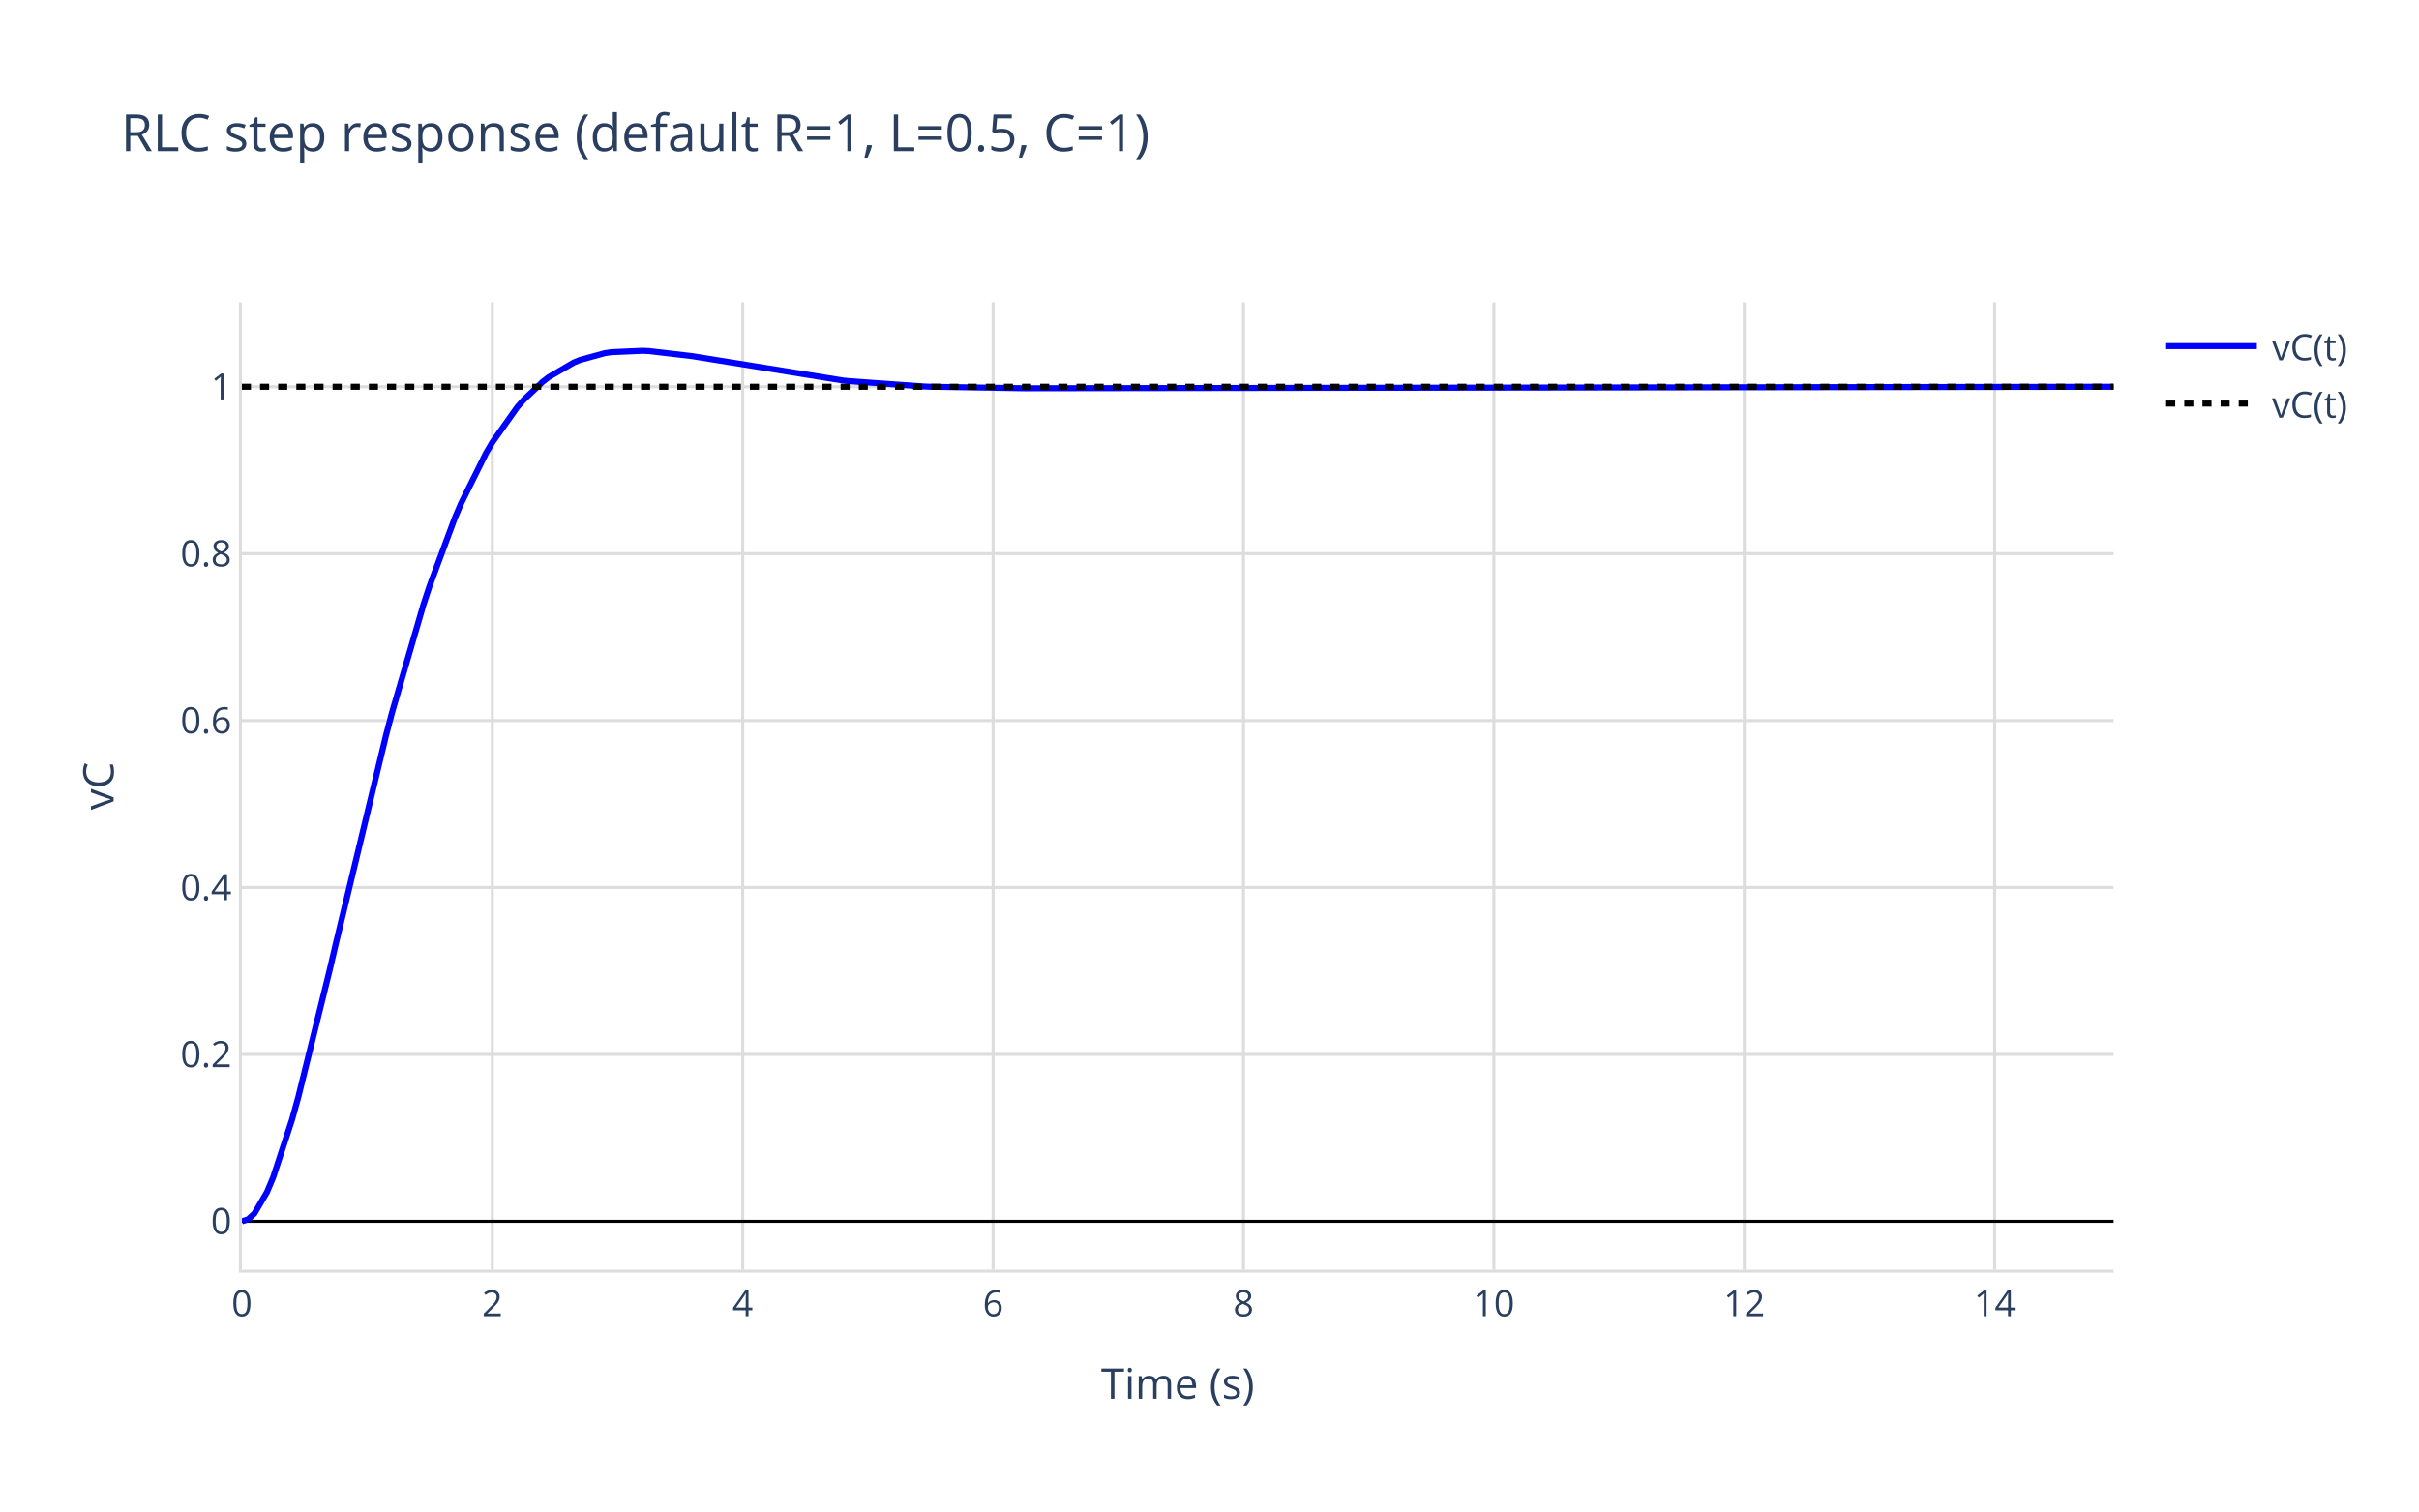
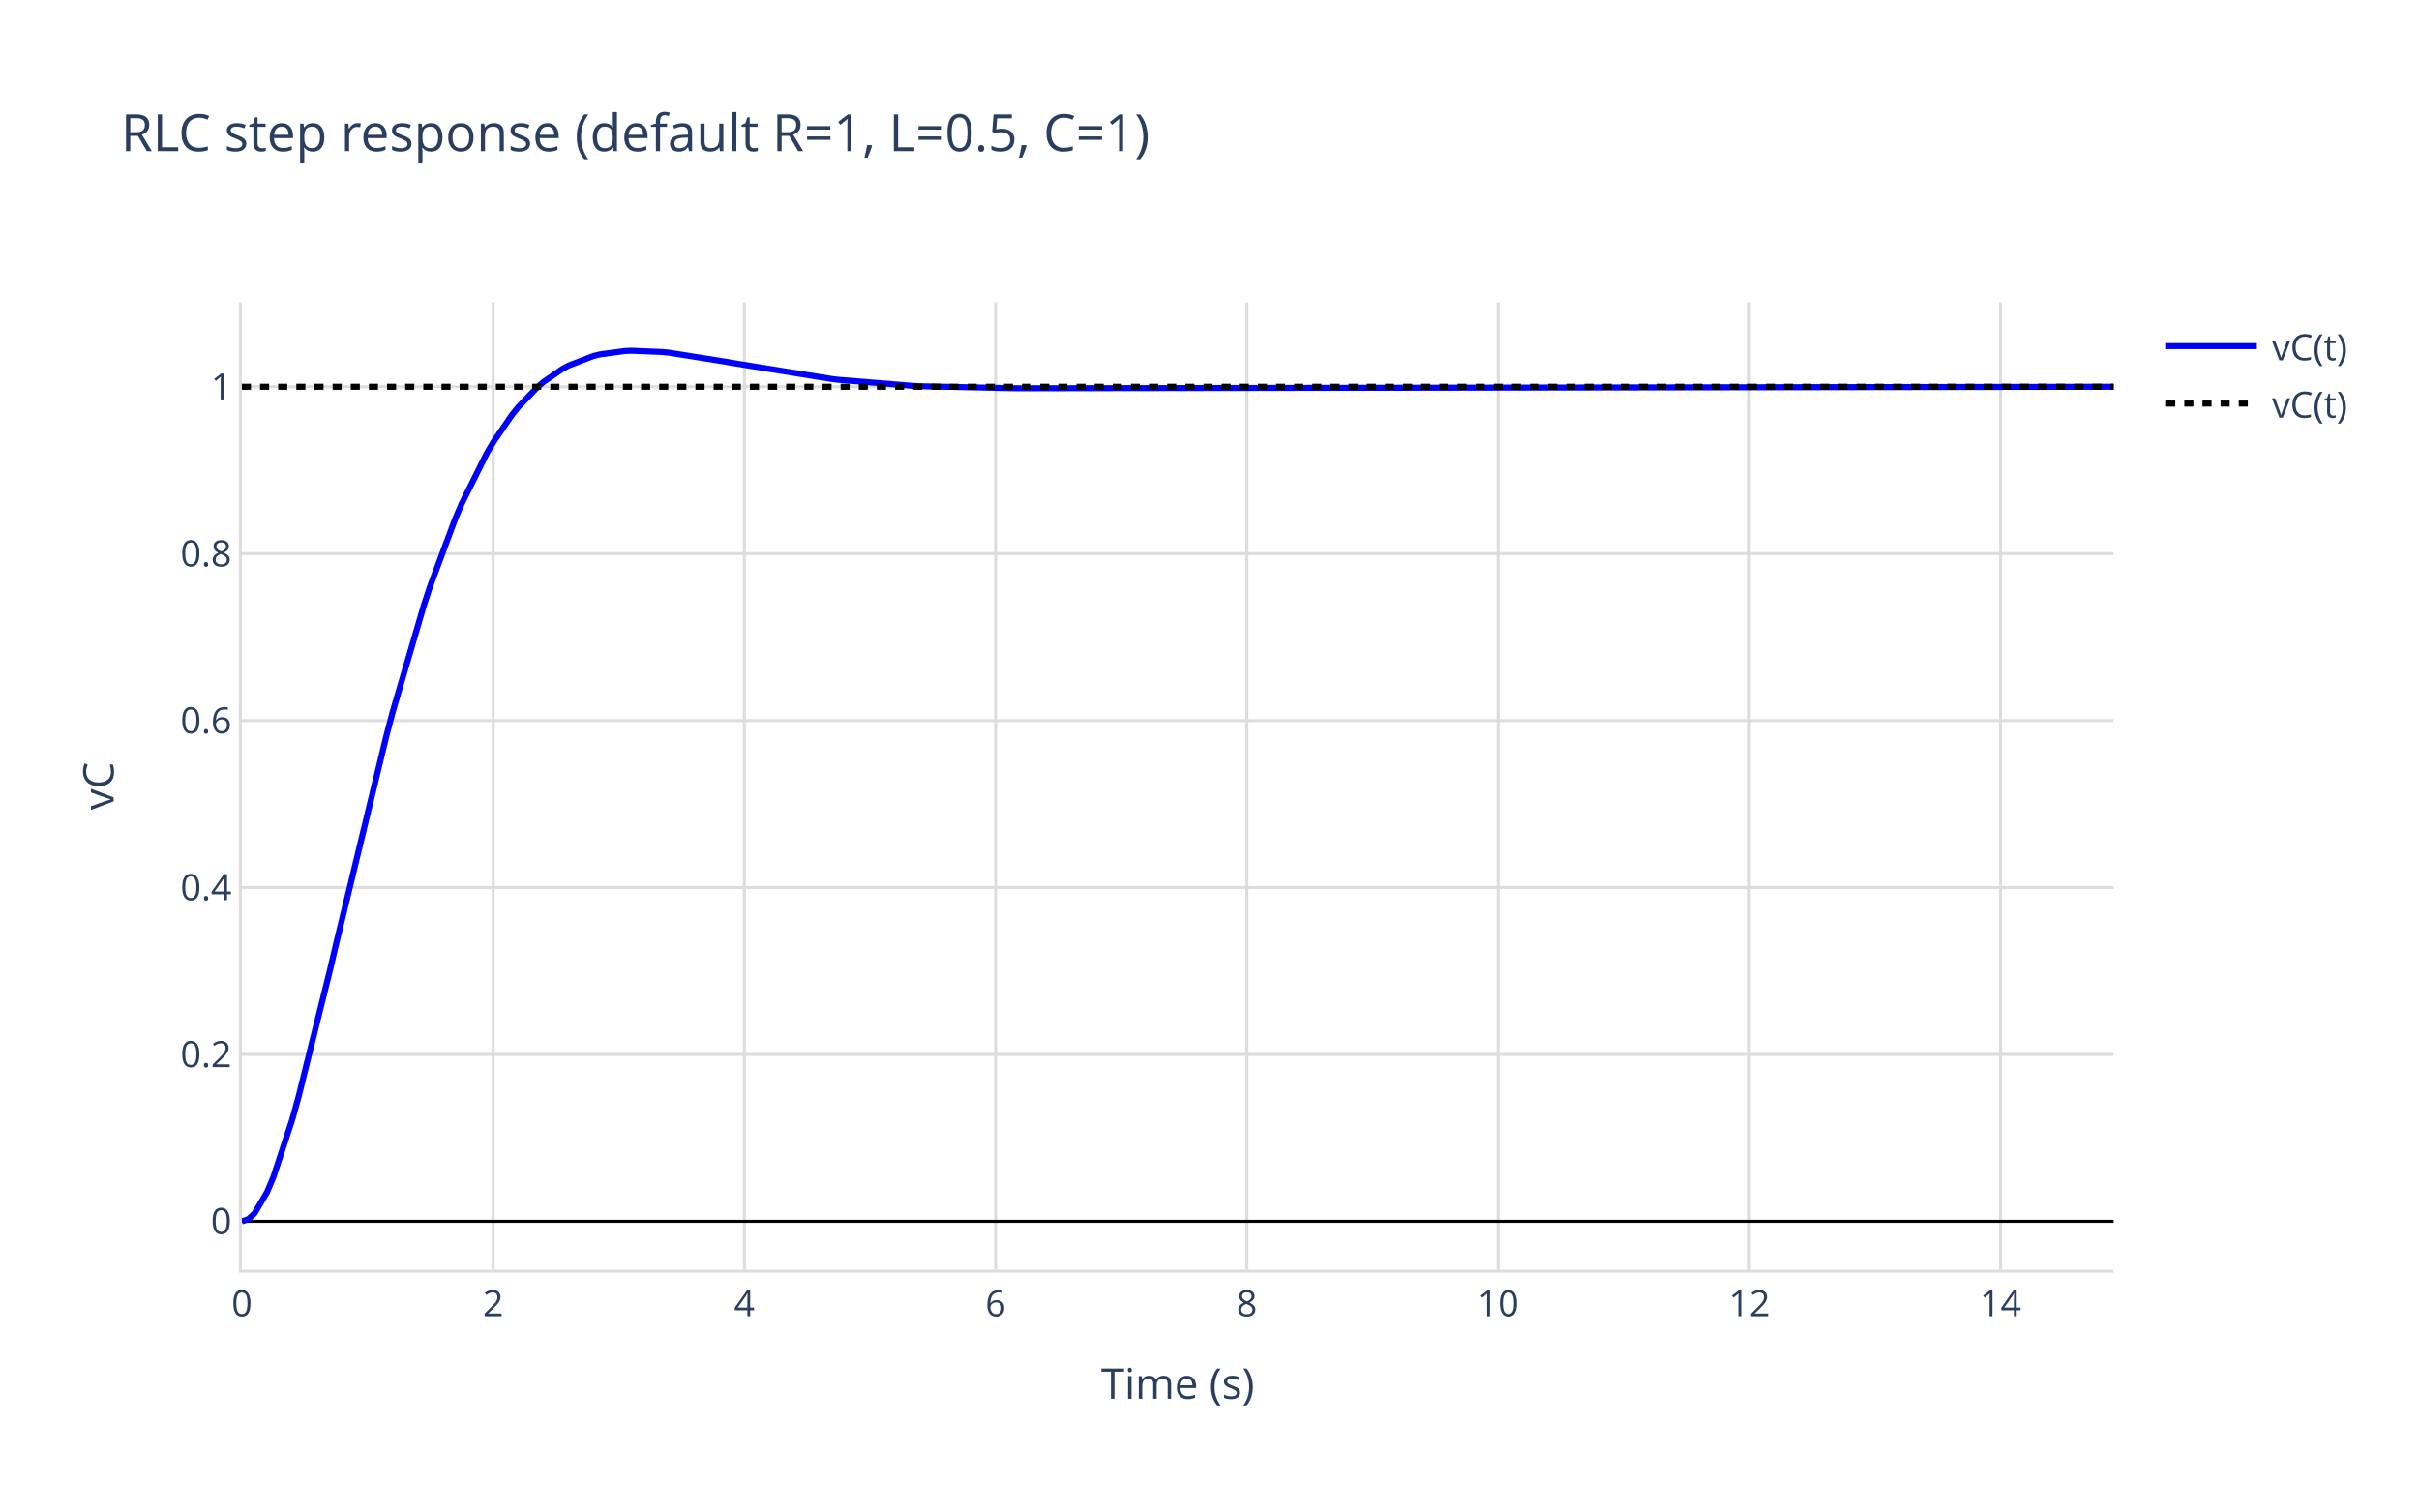
<svg xmlns="http://www.w3.org/2000/svg" class="main-svg" width="800" height="500" style="" viewBox="0 0 800 500">
  <rect x="0" y="0" width="800" height="500" style="fill: rgb(255, 255, 255); fill-opacity: 1;" />
-   <defs id="defs-0cd620">
+   <defs id="defs-c6db00">
    <g class="clips">
-       <clipPath id="clip0cd620xyplot" class="plotclip">
+       <clipPath id="clipc6db00xyplot" class="plotclip">
        <rect width="619" height="320" />
      </clipPath>
-       <clipPath class="axesclip" id="clip0cd620x">
+       <clipPath class="axesclip" id="clipc6db00x">
        <rect x="80" y="0" width="619" height="500" />
      </clipPath>
-       <clipPath class="axesclip" id="clip0cd620y">
+       <clipPath class="axesclip" id="clipc6db00y">
        <rect x="0" y="100" width="800" height="320" />
      </clipPath>
-       <clipPath class="axesclip" id="clip0cd620xy">
+       <clipPath class="axesclip" id="clipc6db00xy">
        <rect x="80" y="100" width="619" height="320" />
      </clipPath>
    </g>
    <g class="gradients" />
    <g class="patterns" />
  </defs>
  <g class="bglayer" />
  <g class="layer-below">
    <g class="imagelayer" />
    <g class="shapelayer" />
  </g>
  <g class="cartesianlayer">
    <g class="subplot xy">
      <g class="layer-subplot">
        <g class="shapelayer" />
        <g class="imagelayer" />
      </g>
      <g class="minor-gridlayer">
        <g class="x" />
        <g class="y" />
      </g>
      <g class="gridlayer">
        <g class="x">
-           <path class="xgrid crisp" transform="translate(162.81,0)" d="M0,100v320" style="stroke: rgb(221, 221, 221); stroke-opacity: 1; stroke-width: 1px;" />
-           <path class="xgrid crisp" transform="translate(245.62,0)" d="M0,100v320" style="stroke: rgb(221, 221, 221); stroke-opacity: 1; stroke-width: 1px;" />
-           <path class="xgrid crisp" transform="translate(328.43,0)" d="M0,100v320" style="stroke: rgb(221, 221, 221); stroke-opacity: 1; stroke-width: 1px;" />
-           <path class="xgrid crisp" transform="translate(411.24,0)" d="M0,100v320" style="stroke: rgb(221, 221, 221); stroke-opacity: 1; stroke-width: 1px;" />
-           <path class="xgrid crisp" transform="translate(494.05,0)" d="M0,100v320" style="stroke: rgb(221, 221, 221); stroke-opacity: 1; stroke-width: 1px;" />
-           <path class="xgrid crisp" transform="translate(576.86,0)" d="M0,100v320" style="stroke: rgb(221, 221, 221); stroke-opacity: 1; stroke-width: 1px;" />
-           <path class="xgrid crisp" transform="translate(659.67,0)" d="M0,100v320" style="stroke: rgb(221, 221, 221); stroke-opacity: 1; stroke-width: 1px;" />
+           <path class="xgrid crisp" transform="translate(163.09,0)" d="M0,100v320" style="stroke: rgb(221, 221, 221); stroke-opacity: 1; stroke-width: 1px;" />
+           <path class="xgrid crisp" transform="translate(246.17,0)" d="M0,100v320" style="stroke: rgb(221, 221, 221); stroke-opacity: 1; stroke-width: 1px;" />
+           <path class="xgrid crisp" transform="translate(329.26,0)" d="M0,100v320" style="stroke: rgb(221, 221, 221); stroke-opacity: 1; stroke-width: 1px;" />
+           <path class="xgrid crisp" transform="translate(412.35,0)" d="M0,100v320" style="stroke: rgb(221, 221, 221); stroke-opacity: 1; stroke-width: 1px;" />
+           <path class="xgrid crisp" transform="translate(495.44,0)" d="M0,100v320" style="stroke: rgb(221, 221, 221); stroke-opacity: 1; stroke-width: 1px;" />
+           <path class="xgrid crisp" transform="translate(578.52,0)" d="M0,100v320" style="stroke: rgb(221, 221, 221); stroke-opacity: 1; stroke-width: 1px;" />
+           <path class="xgrid crisp" transform="translate(661.61,0)" d="M0,100v320" style="stroke: rgb(221, 221, 221); stroke-opacity: 1; stroke-width: 1px;" />
        </g>
        <g class="y">
          <path class="ygrid crisp" transform="translate(0,348.79)" d="M80,0h619" style="stroke: rgb(221, 221, 221); stroke-opacity: 1; stroke-width: 1px;" />
          <path class="ygrid crisp" transform="translate(0,293.57)" d="M80,0h619" style="stroke: rgb(221, 221, 221); stroke-opacity: 1; stroke-width: 1px;" />
          <path class="ygrid crisp" transform="translate(0,238.36)" d="M80,0h619" style="stroke: rgb(221, 221, 221); stroke-opacity: 1; stroke-width: 1px;" />
          <path class="ygrid crisp" transform="translate(0,183.14)" d="M80,0h619" style="stroke: rgb(221, 221, 221); stroke-opacity: 1; stroke-width: 1px;" />
          <path class="ygrid crisp" transform="translate(0,127.93)" d="M80,0h619" style="stroke: rgb(221, 221, 221); stroke-opacity: 1; stroke-width: 1px;" />
        </g>
      </g>
      <g class="zerolinelayer">
        <path class="yzl zl crisp" transform="translate(0,404)" d="M80,0h619" style="stroke: rgb(0, 0, 0); stroke-opacity: 1; stroke-width: 1px;" />
      </g>
      <g class="layer-between">
        <g class="shapelayer" />
        <g class="imagelayer" />
      </g>
      <path class="xlines-below" />
      <path class="ylines-below" />
      <g class="overlines-below" />
      <g class="xaxislayer-below" />
      <g class="yaxislayer-below" />
      <g class="overaxes-below" />
      <g class="overplot">
-         <g class="xy" transform="translate(80,100)" clip-path="url(#clip0cd620xyplot)">
+         <g class="xy" transform="translate(80,100)" clip-path="url(#clipc6db00xyplot)">
          <g class="scatterlayer mlayer">
-             <g class="trace scatter tracea0479e" style="stroke-miterlimit: 2; opacity: 1;">
+             <g class="trace scatter trace5e166e" style="stroke-miterlimit: 2; opacity: 1;">
              <g class="fills" />
              <g class="errorbars" />
              <g class="lines">
-                 <path class="js-line" d="M0,304L2.07,303.33L4.14,301.42L8.28,294.36L10.35,289.44L16.56,270.44L18.63,263L28.98,221.1L31.05,212.24L47.62,143.43L49.69,135.56L60.04,100.02L62.11,93.73L70.39,71.44L72.46,66.58L80.74,49.88L82.81,46.35L91.09,34.66L93.16,32.29L99.37,26.38L101.44,24.77L109.72,19.94L111.79,19.08L120.07,16.81L122.14,16.5L132.49,16.04L134.57,16.13L149.06,17.83L151.13,18.17L198.74,25.86L200.81,26.08L225.66,27.85L227.73,27.93L258.78,28.44L260.85,28.44L619,27.93" style="vector-effect: none; fill: none; stroke: rgb(0, 0, 255); stroke-opacity: 1; stroke-width: 2px; opacity: 1;" />
+                 <path class="js-line" d="M0,304L2.08,303.33L4.15,301.42L8.31,294.36L10.39,289.44L16.62,270.44L18.69,263L29.08,221.1L31.16,212.24L47.78,143.43L49.85,135.56L60.24,100.02L62.32,93.73L70.62,71.44L72.7,66.58L81.01,49.88L83.09,46.35L89.32,37.24L91.4,34.66L97.63,28.16L99.7,26.38L105.94,22.06L108.01,20.93L116.32,17.74L118.4,17.23L126.71,16.11L128.79,16.02L139.17,16.45L141.25,16.67L159.94,19.65L162.02,20.03L195.26,25.39L197.33,25.63L222.26,27.66L224.34,27.76L255.49,28.43L257.57,28.44L619,27.93" style="vector-effect: none; fill: none; stroke: rgb(0, 0, 255); stroke-opacity: 1; stroke-width: 2px; opacity: 1;" />
              </g>
              <g class="points" />
              <g class="text" />
            </g>
-             <g class="trace scatter trace21506c" style="stroke-miterlimit: 2; opacity: 1;">
+             <g class="trace scatter trace47e351" style="stroke-miterlimit: 2; opacity: 1;">
              <g class="fills" />
              <g class="errorbars" />
              <g class="lines">
                <path class="js-line" d="M0,27.93L619,27.93" style="vector-effect: none; fill: none; stroke: rgb(0, 0, 0); stroke-opacity: 1; stroke-dasharray: 3px, 3px; stroke-width: 2px; opacity: 1;" />
              </g>
              <g class="points" />
              <g class="text" />
            </g>
          </g>
        </g>
      </g>
      <g class="zerolinelayer-above" />
      <path class="xlines-above crisp" d="M79,420.5H699" style="fill: none; stroke-width: 1px; stroke: rgb(221, 221, 221); stroke-opacity: 1;" />
      <path class="ylines-above crisp" d="M79.5,100V420" style="fill: none; stroke-width: 1px; stroke: rgb(221, 221, 221); stroke-opacity: 1;" />
      <g class="overlines-above" />
      <g class="xaxislayer-above">
        <g class="xtick">
          <text text-anchor="middle" x="0" y="435.4" transform="translate(80,0)" style="font-family: 'Open Sans', verdana, arial, sans-serif; font-size: 12px; fill: rgb(42, 63, 95); fill-opacity: 1; white-space: pre;">0</text>
        </g>
        <g class="xtick">
-           <text text-anchor="middle" x="0" y="435.4" style="font-family: 'Open Sans', verdana, arial, sans-serif; font-size: 12px; fill: rgb(42, 63, 95); fill-opacity: 1; white-space: pre;" transform="translate(162.81,0)">2</text>
-         </g>
-         <g class="xtick">
-           <text text-anchor="middle" x="0" y="435.4" style="font-family: 'Open Sans', verdana, arial, sans-serif; font-size: 12px; fill: rgb(42, 63, 95); fill-opacity: 1; white-space: pre;" transform="translate(245.62,0)">4</text>
-         </g>
-         <g class="xtick">
-           <text text-anchor="middle" x="0" y="435.4" style="font-family: 'Open Sans', verdana, arial, sans-serif; font-size: 12px; fill: rgb(42, 63, 95); fill-opacity: 1; white-space: pre;" transform="translate(328.43,0)">6</text>
-         </g>
-         <g class="xtick">
-           <text text-anchor="middle" x="0" y="435.4" style="font-family: 'Open Sans', verdana, arial, sans-serif; font-size: 12px; fill: rgb(42, 63, 95); fill-opacity: 1; white-space: pre;" transform="translate(411.24,0)">8</text>
-         </g>
-         <g class="xtick">
-           <text text-anchor="middle" x="0" y="435.4" style="font-family: 'Open Sans', verdana, arial, sans-serif; font-size: 12px; fill: rgb(42, 63, 95); fill-opacity: 1; white-space: pre;" transform="translate(494.05,0)">10</text>
-         </g>
-         <g class="xtick">
-           <text text-anchor="middle" x="0" y="435.4" style="font-family: 'Open Sans', verdana, arial, sans-serif; font-size: 12px; fill: rgb(42, 63, 95); fill-opacity: 1; white-space: pre;" transform="translate(576.86,0)">12</text>
-         </g>
-         <g class="xtick">
-           <text text-anchor="middle" x="0" y="435.4" style="font-family: 'Open Sans', verdana, arial, sans-serif; font-size: 12px; fill: rgb(42, 63, 95); fill-opacity: 1; white-space: pre;" transform="translate(659.67,0)">14</text>
+           <text text-anchor="middle" x="0" y="435.4" style="font-family: 'Open Sans', verdana, arial, sans-serif; font-size: 12px; fill: rgb(42, 63, 95); fill-opacity: 1; white-space: pre;" transform="translate(163.09,0)">2</text>
+         </g>
+         <g class="xtick">
+           <text text-anchor="middle" x="0" y="435.4" style="font-family: 'Open Sans', verdana, arial, sans-serif; font-size: 12px; fill: rgb(42, 63, 95); fill-opacity: 1; white-space: pre;" transform="translate(246.17,0)">4</text>
+         </g>
+         <g class="xtick">
+           <text text-anchor="middle" x="0" y="435.4" style="font-family: 'Open Sans', verdana, arial, sans-serif; font-size: 12px; fill: rgb(42, 63, 95); fill-opacity: 1; white-space: pre;" transform="translate(329.26,0)">6</text>
+         </g>
+         <g class="xtick">
+           <text text-anchor="middle" x="0" y="435.4" style="font-family: 'Open Sans', verdana, arial, sans-serif; font-size: 12px; fill: rgb(42, 63, 95); fill-opacity: 1; white-space: pre;" transform="translate(412.35,0)">8</text>
+         </g>
+         <g class="xtick">
+           <text text-anchor="middle" x="0" y="435.4" style="font-family: 'Open Sans', verdana, arial, sans-serif; font-size: 12px; fill: rgb(42, 63, 95); fill-opacity: 1; white-space: pre;" transform="translate(495.44,0)">10</text>
+         </g>
+         <g class="xtick">
+           <text text-anchor="middle" x="0" y="435.4" style="font-family: 'Open Sans', verdana, arial, sans-serif; font-size: 12px; fill: rgb(42, 63, 95); fill-opacity: 1; white-space: pre;" transform="translate(578.52,0)">12</text>
+         </g>
+         <g class="xtick">
+           <text text-anchor="middle" x="0" y="435.4" style="font-family: 'Open Sans', verdana, arial, sans-serif; font-size: 12px; fill: rgb(42, 63, 95); fill-opacity: 1; white-space: pre;" transform="translate(661.61,0)">14</text>
        </g>
      </g>
      <g class="yaxislayer-above">
        <g class="ytick">
          <text text-anchor="end" x="76.6" y="4.2" transform="translate(0,404)" style="font-family: 'Open Sans', verdana, arial, sans-serif; font-size: 12px; fill: rgb(42, 63, 95); fill-opacity: 1; white-space: pre;">0</text>
        </g>
        <g class="ytick">
          <text text-anchor="end" x="76.6" y="4.2" style="font-family: 'Open Sans', verdana, arial, sans-serif; font-size: 12px; fill: rgb(42, 63, 95); fill-opacity: 1; white-space: pre;" transform="translate(0,348.79)">0.2</text>
        </g>
        <g class="ytick">
          <text text-anchor="end" x="76.6" y="4.2" style="font-family: 'Open Sans', verdana, arial, sans-serif; font-size: 12px; fill: rgb(42, 63, 95); fill-opacity: 1; white-space: pre;" transform="translate(0,293.57)">0.4</text>
        </g>
        <g class="ytick">
          <text text-anchor="end" x="76.6" y="4.2" style="font-family: 'Open Sans', verdana, arial, sans-serif; font-size: 12px; fill: rgb(42, 63, 95); fill-opacity: 1; white-space: pre;" transform="translate(0,238.36)">0.6</text>
        </g>
        <g class="ytick">
          <text text-anchor="end" x="76.6" y="4.2" style="font-family: 'Open Sans', verdana, arial, sans-serif; font-size: 12px; fill: rgb(42, 63, 95); fill-opacity: 1; white-space: pre;" transform="translate(0,183.14)">0.8</text>
        </g>
        <g class="ytick">
          <text text-anchor="end" x="76.6" y="4.2" style="font-family: 'Open Sans', verdana, arial, sans-serif; font-size: 12px; fill: rgb(42, 63, 95); fill-opacity: 1; white-space: pre;" transform="translate(0,127.93)">1</text>
        </g>
      </g>
      <g class="overaxes-above" />
    </g>
  </g>
  <g class="polarlayer" />
  <g class="smithlayer" />
  <g class="ternarylayer" />
  <g class="geolayer" />
  <g class="funnelarealayer" />
  <g class="pielayer" />
  <g class="iciclelayer" />
  <g class="treemaplayer" />
  <g class="sunburstlayer" />
  <g class="glimages" />
-   <defs id="topdefs-0cd620">
+   <defs id="topdefs-c6db00">
    <g class="clips" />
-     <clipPath id="legend0cd620">
+     <clipPath id="legendc6db00">
      <rect width="77" height="48" x="0" y="0" />
    </clipPath>
  </defs>
  <g class="layer-above">
    <g class="imagelayer" />
    <g class="shapelayer" />
  </g>
  <g class="infolayer">
    <g class="legend" pointer-events="all" transform="translate(711.38,100)">
      <rect class="bg" shape-rendering="crispEdges" style="stroke: rgb(68, 68, 68); stroke-opacity: 1; fill: rgb(255, 255, 255); fill-opacity: 1; stroke-width: 0px;" width="77" height="48" x="0" y="0" />
-       <g class="scrollbox" transform="" clip-path="url(#legend0cd620)">
+       <g class="scrollbox" transform="" clip-path="url(#legendc6db00)">
        <g class="groups">
          <g class="traces" transform="translate(0,14.5)" style="opacity: 1;">
            <text class="legendtext" text-anchor="start" x="40" y="4.68" style="font-family: 'Open Sans', verdana, arial, sans-serif; font-size: 12px; fill: rgb(42, 63, 95); fill-opacity: 1; white-space: pre;">vC(t)</text>
            <g class="layers" style="opacity: 1;">
              <g class="legendfill" />
              <g class="legendlines">
                <path class="js-line" d="M5,0h30" style="fill: none; stroke: rgb(0, 0, 255); stroke-opacity: 1; stroke-width: 2px;" />
              </g>
              <g class="legendsymbols">
                <g class="legendpoints" />
              </g>
            </g>
            <rect class="legendtoggle" x="0" y="-9.5" width="71.109" height="19" style="fill: rgb(0, 0, 0); fill-opacity: 0;" />
          </g>
          <g class="traces" transform="translate(0,33.5)" style="opacity: 1;">
            <text class="legendtext" text-anchor="start" x="40" y="4.68" style="font-family: 'Open Sans', verdana, arial, sans-serif; font-size: 12px; fill: rgb(42, 63, 95); fill-opacity: 1; white-space: pre;">vC(t)</text>
            <g class="layers" style="opacity: 1;">
              <g class="legendfill" />
              <g class="legendlines">
                <path class="js-line" d="M5,0h30" style="fill: none; stroke: rgb(0, 0, 0); stroke-opacity: 1; stroke-dasharray: 3px, 3px; stroke-width: 2px;" />
              </g>
              <g class="legendsymbols">
                <g class="legendpoints" />
              </g>
            </g>
            <rect class="legendtoggle" x="0" y="-9.5" width="71.109" height="19" style="fill: rgb(0, 0, 0); fill-opacity: 0;" />
          </g>
        </g>
      </g>
      <rect class="scrollbar" rx="20" ry="3" width="0" height="0" style="fill: rgb(128, 139, 164); fill-opacity: 1;" x="0" y="0" />
    </g>
    <g class="g-gtitle">
      <text class="gtitle" x="40" y="50" text-anchor="start" dy="0em" style="opacity: 1; font-family: 'Open Sans', verdana, arial, sans-serif; font-size: 17px; fill: rgb(42, 63, 95); fill-opacity: 1; white-space: pre;">RLC step response (default R=1, L=0.5, C=1)</text>
    </g>
    <g class="g-xtitle">
      <text class="xtitle" x="389.5" y="462.7" text-anchor="middle" style="opacity: 1; font-family: 'Open Sans', verdana, arial, sans-serif; font-size: 14px; fill: rgb(42, 63, 95); fill-opacity: 1; white-space: pre;">Time (s)</text>
    </g>
    <g class="g-ytitle">
      <text class="ytitle" transform="rotate(-90,37.57461,260)" x="37.575" y="260" text-anchor="middle" style="opacity: 1; font-family: 'Open Sans', verdana, arial, sans-serif; font-size: 14px; fill: rgb(42, 63, 95); fill-opacity: 1; white-space: pre;">vC</text>
    </g>
  </g>
</svg>
